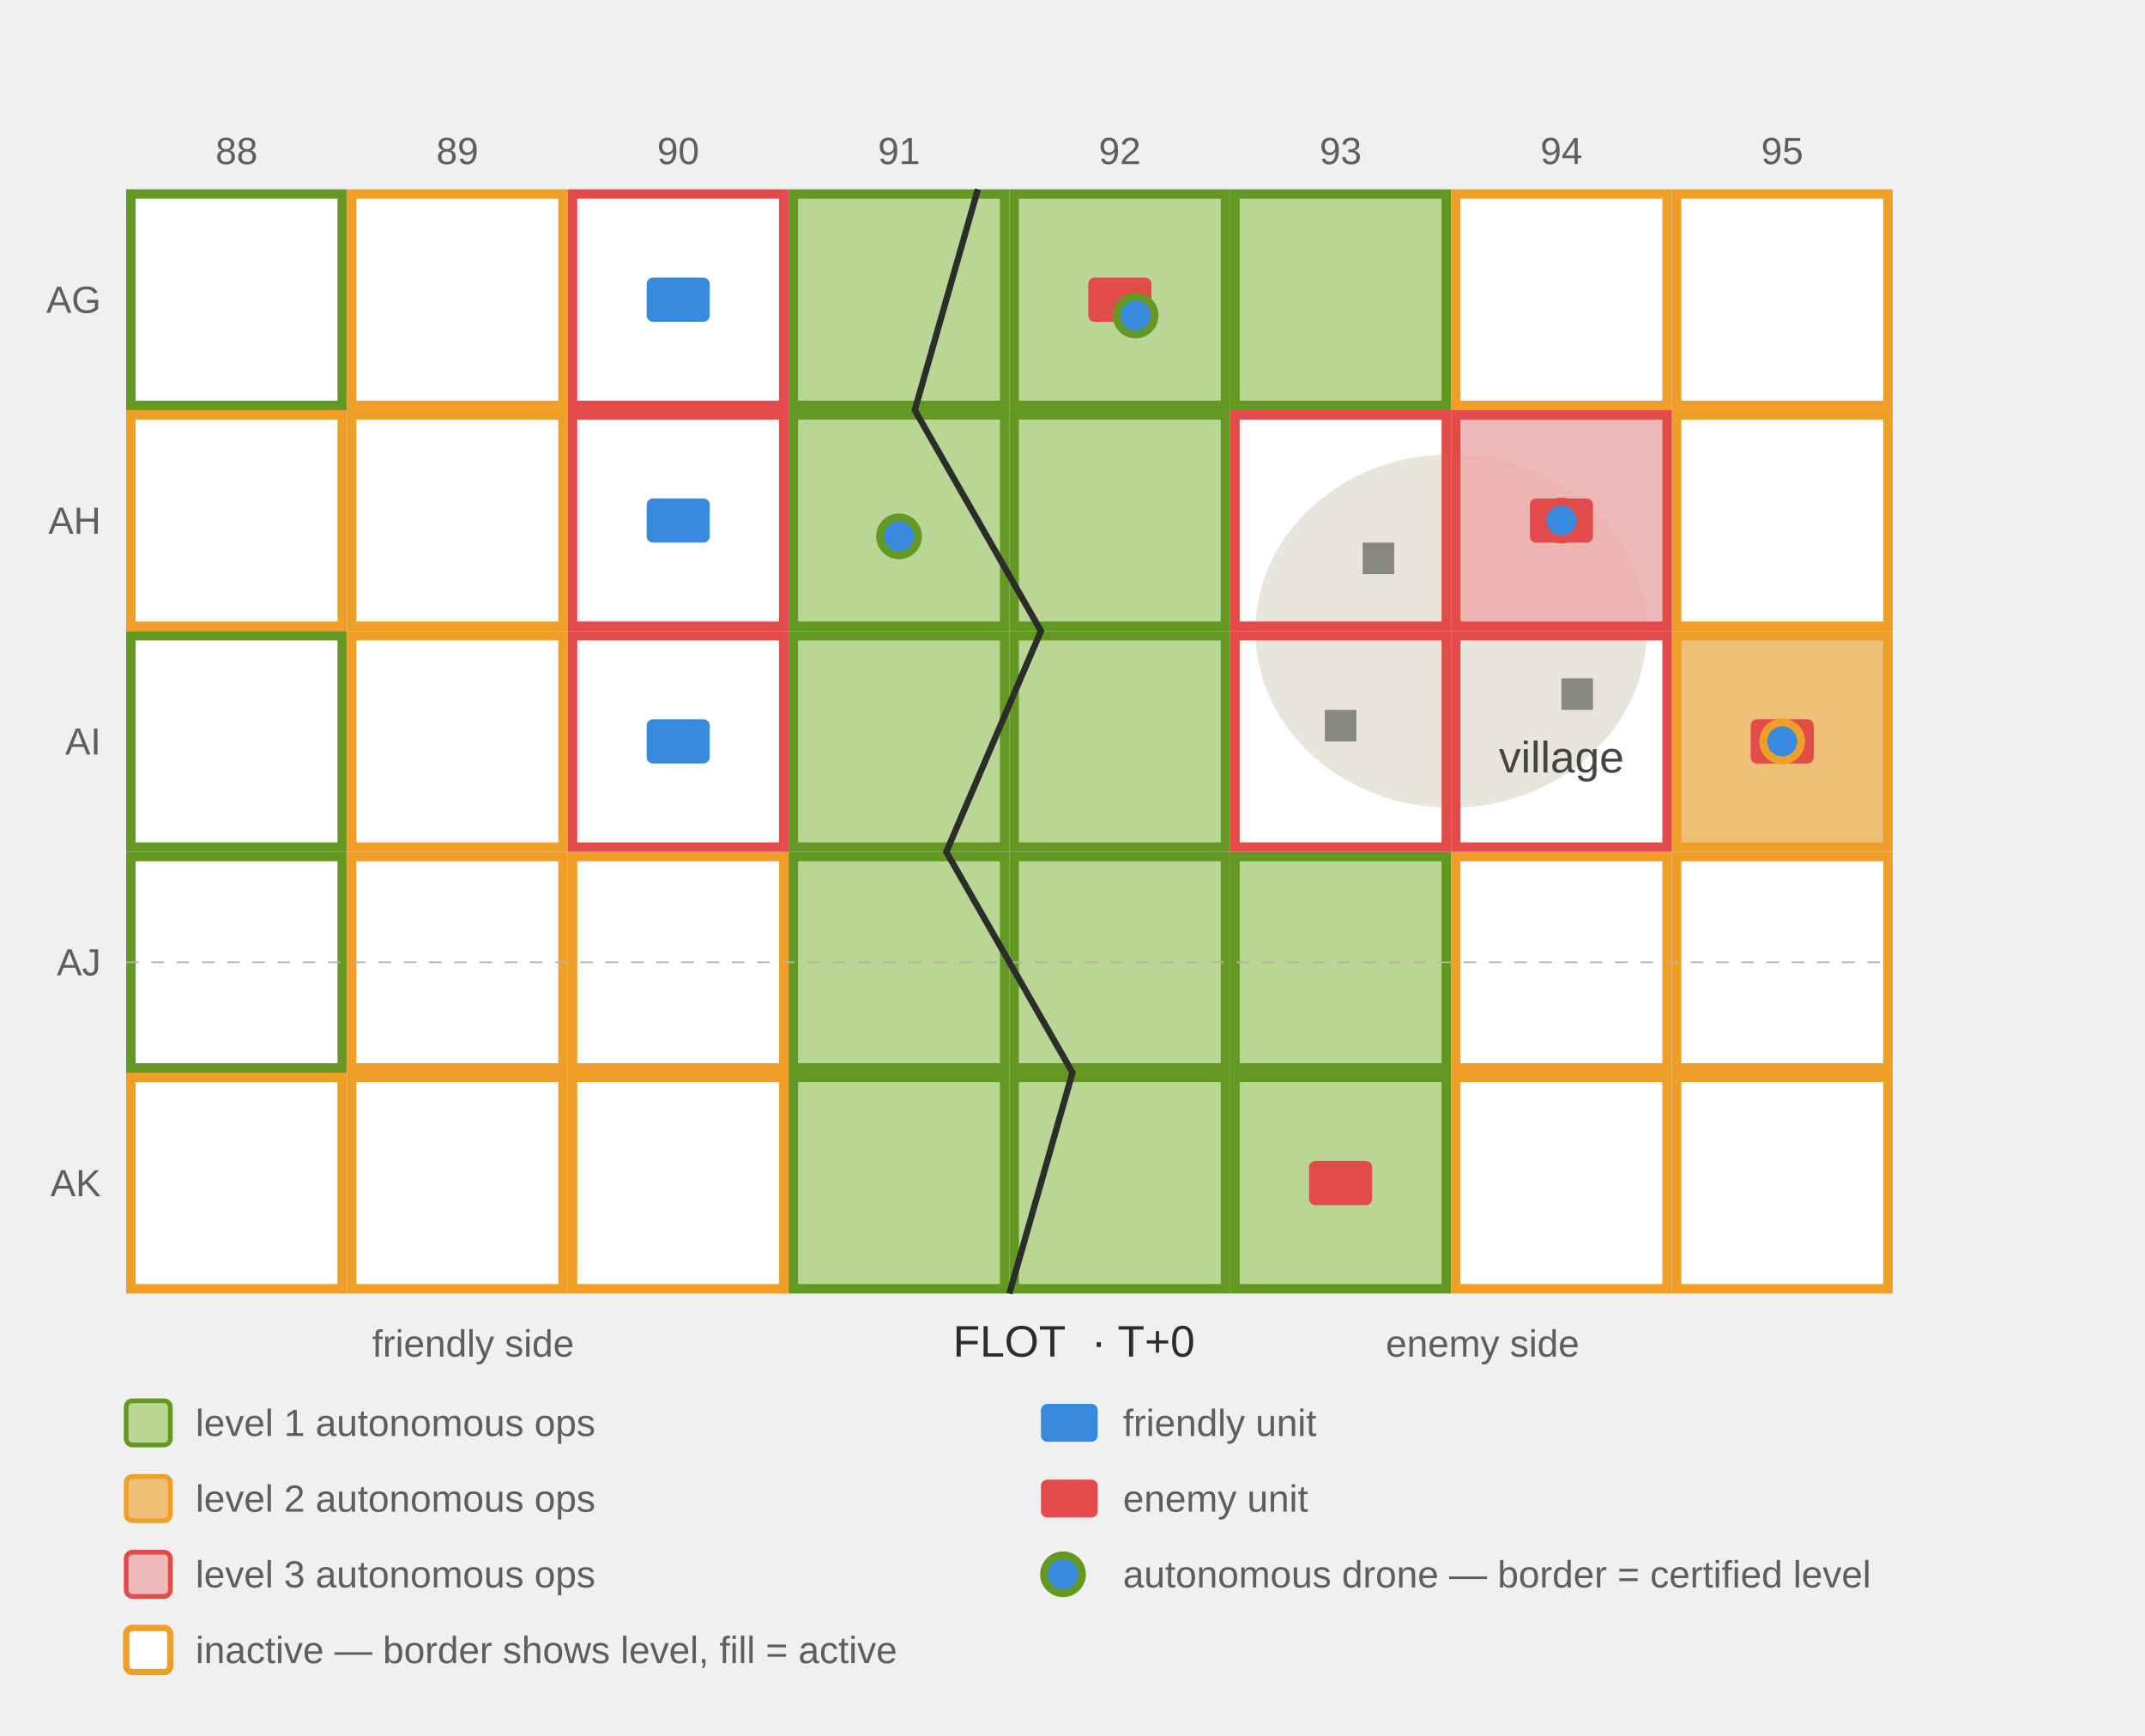
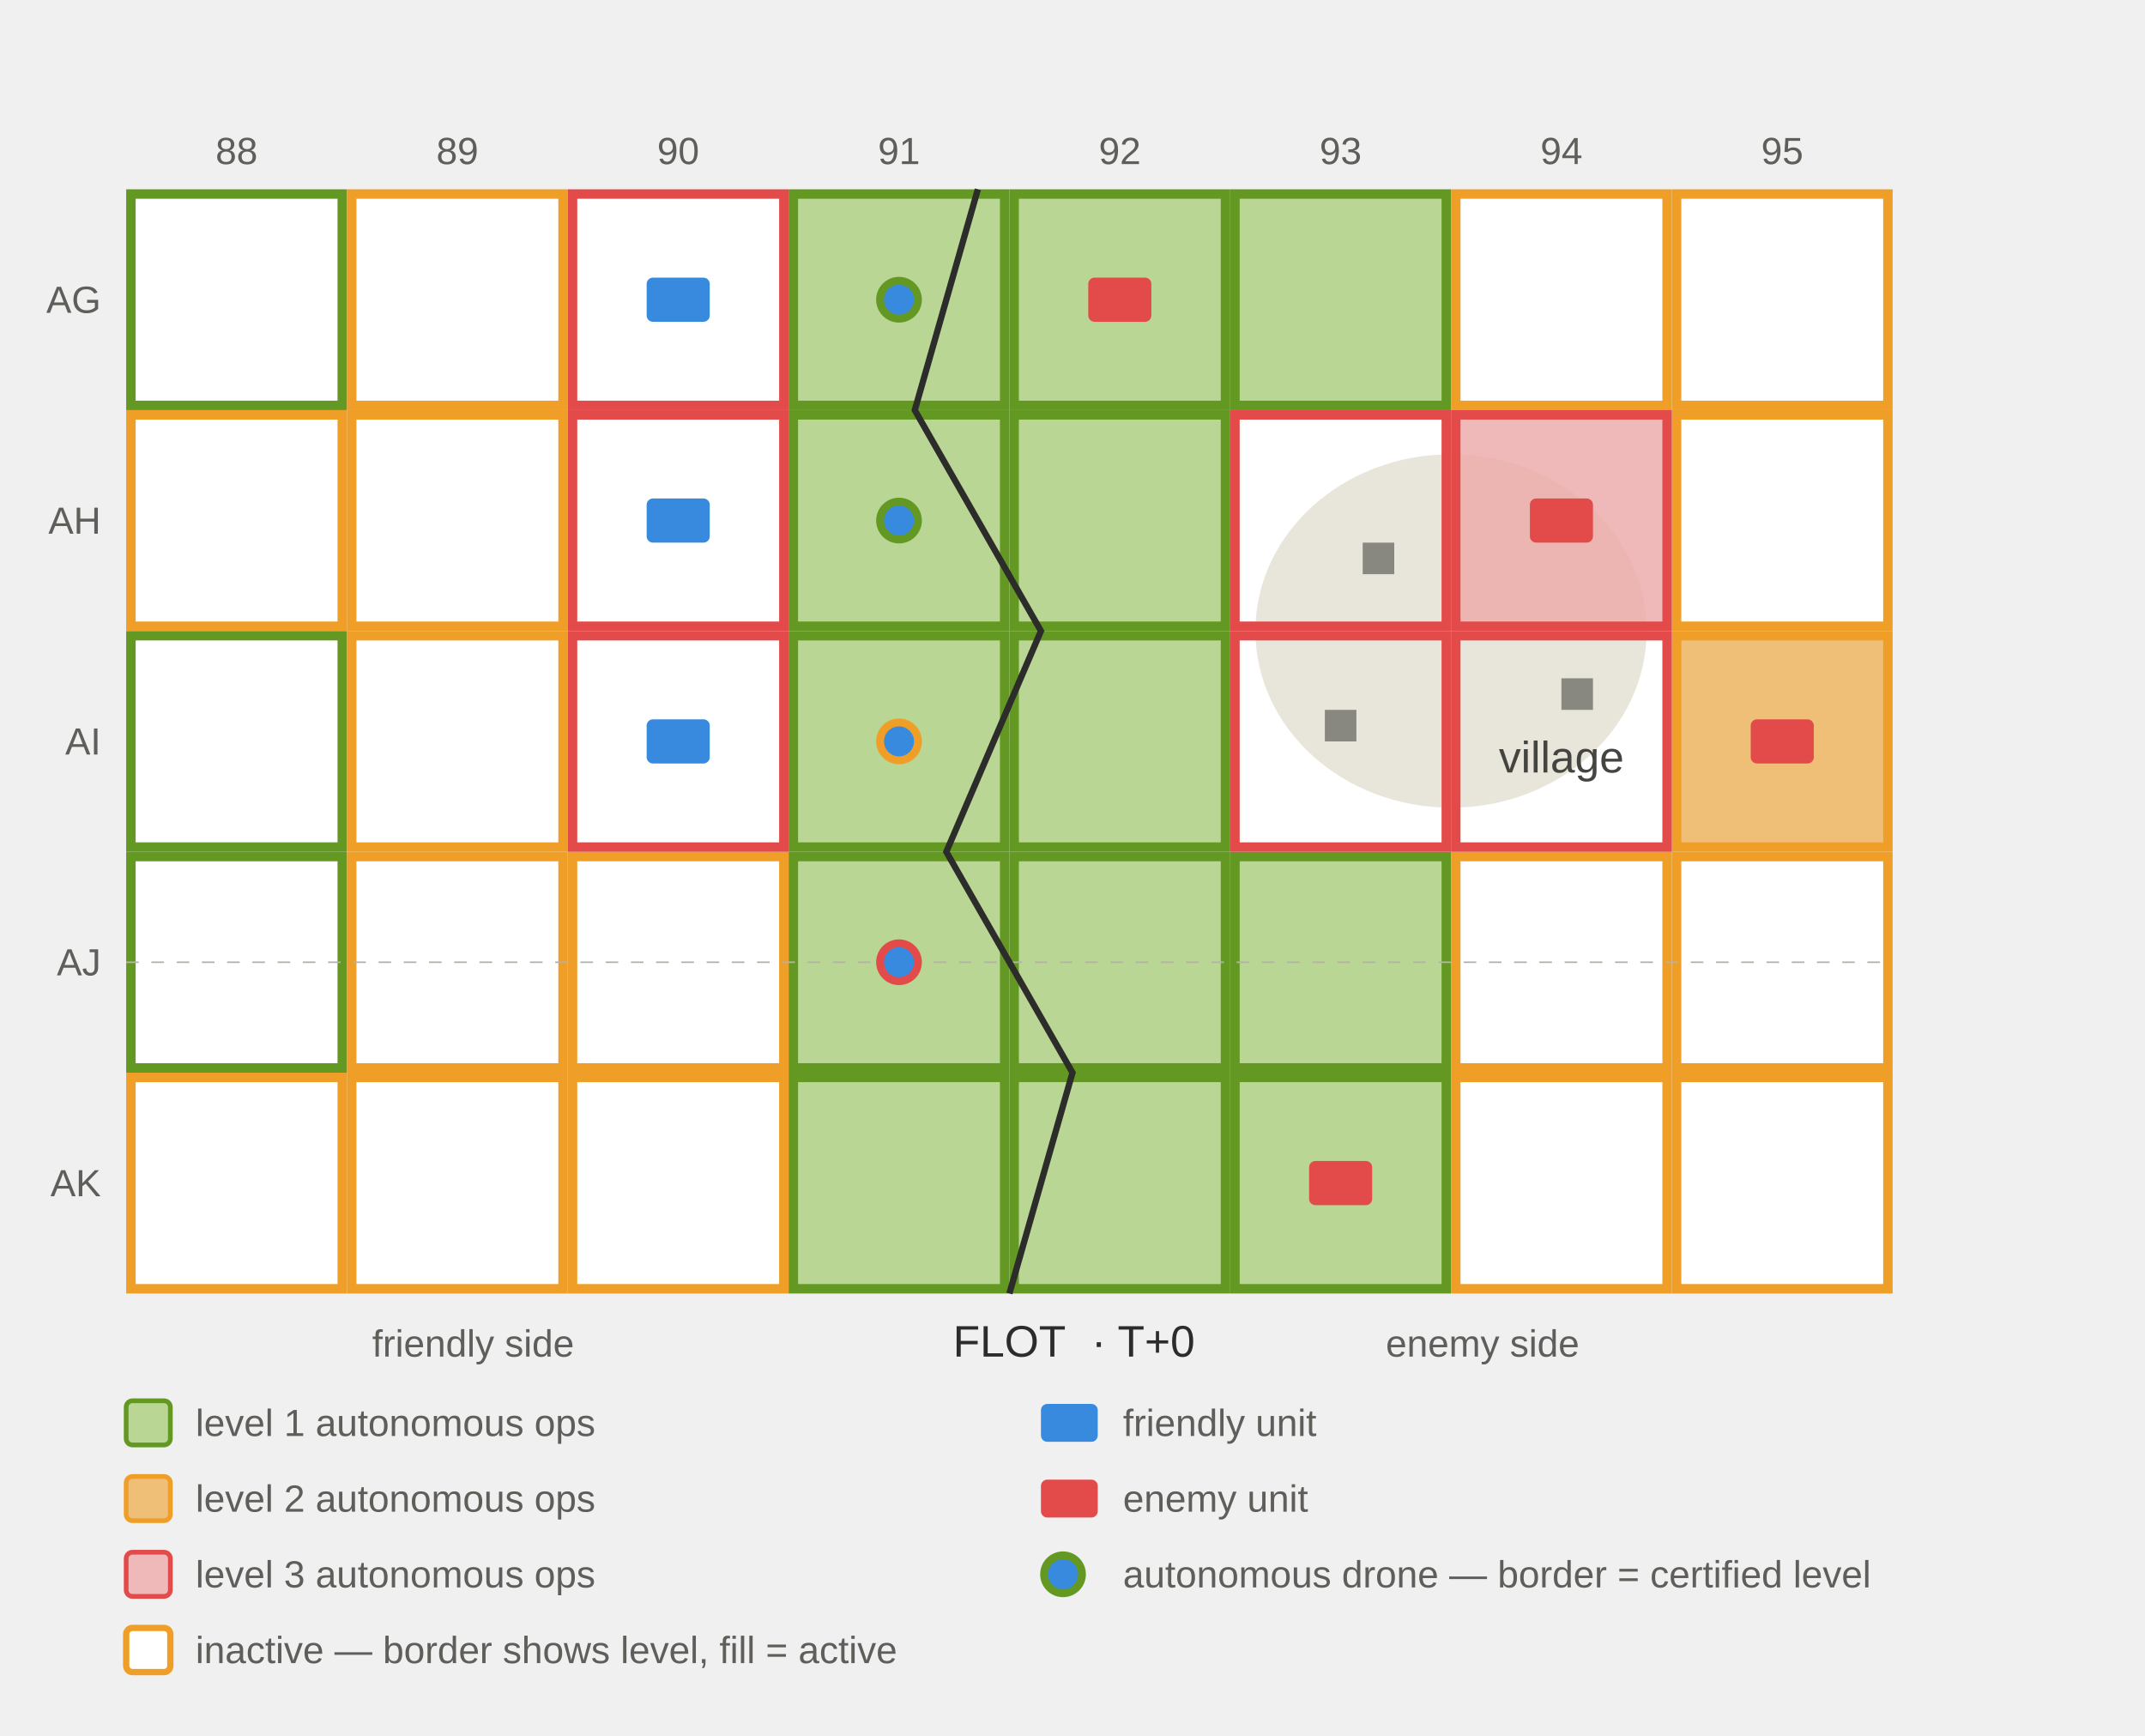
<svg xmlns="http://www.w3.org/2000/svg" width="680" viewBox="0 0 680 550" role="img">
  <style>
.th{font:500 14px "Segoe UI",Arial,sans-serif;fill:#2C2C2A}
.ts{font:400 12px "Segoe UI",Arial,sans-serif;fill:#5F5E5A}
.thv{font:500 14px "Segoe UI",Arial,sans-serif;fill:#444441}
.leader{stroke:#B4B2A9;stroke-width:0.5;stroke-dasharray:4 4}
</style>
  <text class="ts" x="75" y="52" text-anchor="middle">88</text>
  <text class="ts" x="145" y="52" text-anchor="middle">89</text>
  <text class="ts" x="215" y="52" text-anchor="middle">90</text>
  <text class="ts" x="285" y="52" text-anchor="middle">91</text>
  <text class="ts" x="355" y="52" text-anchor="middle">92</text>
  <text class="ts" x="425" y="52" text-anchor="middle">93</text>
  <text class="ts" x="495" y="52" text-anchor="middle">94</text>
  <text class="ts" x="565" y="52" text-anchor="middle">95</text>
  <text class="ts" x="32" y="95" text-anchor="end" dominant-baseline="central">AG</text>
  <text class="ts" x="32" y="165" text-anchor="end" dominant-baseline="central">AH</text>
  <text class="ts" x="32" y="235" text-anchor="end" dominant-baseline="central">AI</text>
  <text class="ts" x="32" y="305" text-anchor="end" dominant-baseline="central">AJ</text>
  <text class="ts" x="32" y="375" text-anchor="end" dominant-baseline="central">AK</text>
  <g fill="#FFFFFF" stroke-width="0">
    <rect x="41.5" y="61.5" width="67" height="67" />
    <rect x="41.5" y="201.5" width="67" height="67" />
    <rect x="41.5" y="271.5" width="67" height="67" />
    <rect x="111.5" y="61.5" width="67" height="67" />
    <rect x="41.5" y="131.5" width="67" height="67" />
    <rect x="111.5" y="131.5" width="67" height="67" />
    <rect x="111.5" y="201.5" width="67" height="67" />
    <rect x="111.5" y="271.5" width="67" height="67" />
    <rect x="181.5" y="271.5" width="67" height="67" />
    <rect x="41.5" y="341.5" width="67" height="67" />
    <rect x="111.5" y="341.5" width="67" height="67" />
    <rect x="181.5" y="341.5" width="67" height="67" />
    <rect x="181.5" y="61.5" width="67" height="67" />
    <rect x="181.5" y="131.5" width="67" height="67" />
    <rect x="181.5" y="201.5" width="67" height="67" />
    <rect x="461.5" y="61.5" width="67" height="67" />
    <rect x="461.5" y="201.5" width="67" height="67" />
    <rect x="461.5" y="271.5" width="67" height="67" />
    <rect x="461.5" y="341.5" width="67" height="67" />
    <rect x="531.5" y="61.5" width="67" height="67" />
    <rect x="531.5" y="271.5" width="67" height="67" />
    <rect x="531.5" y="341.5" width="67" height="67" />
  </g>
  <g fill="#97C459" fill-opacity="0.6">
    <rect x="321.5" y="61.5" width="67" height="67" />
    <rect x="321.5" y="131.5" width="67" height="67" />
    <rect x="321.5" y="201.5" width="67" height="67" />
    <rect x="321.5" y="271.5" width="67" height="67" />
    <rect x="321.5" y="341.5" width="67" height="67" />
    <rect x="391.5" y="61.5" width="67" height="67" />
    <rect x="391.5" y="271.5" width="67" height="67" />
    <rect x="391.5" y="341.5" width="67" height="67" />
    <rect x="251.5" y="271.5" width="67" height="67" />
    <rect x="251.5" y="341.5" width="67" height="67" />
  </g>
  <g>
    <animate attributeName="opacity" values="1;1;0;0;1" keyTimes="0;0.42;0.5;0.92;1" dur="8s" repeatCount="indefinite" />
    <g fill="#97C459" fill-opacity="0.6">
      <rect x="251.5" y="61.5" width="67" height="67" />
      <rect x="251.5" y="131.5" width="67" height="67" />
      <rect x="251.5" y="201.5" width="67" height="67" />
    </g>
    <g fill="#EF9F27" fill-opacity="0.6">
      <rect x="531.5" y="201.5" width="67" height="67" />
    </g>
    <g fill="#FFFFFF">
      <rect x="531.5" y="131.5" width="67" height="67" />
      <rect x="391.5" y="131.5" width="67" height="67" />
      <rect x="391.5" y="201.5" width="67" height="67" />
    </g>
  </g>
  <g opacity="0">
    <animate attributeName="opacity" values="0;0;1;1;0" keyTimes="0;0.42;0.5;0.92;1" dur="8s" repeatCount="indefinite" />
    <g fill="#EF9F27" fill-opacity="0.6">
      <rect x="531.5" y="131.5" width="67" height="67" />
    </g>
    <g fill="#FFFFFF">
      <rect x="251.5" y="61.5" width="67" height="67" />
      <rect x="251.5" y="131.5" width="67" height="67" />
      <rect x="251.5" y="201.5" width="67" height="67" />
      <rect x="531.5" y="201.5" width="67" height="67" />
      <rect x="461.5" y="131.5" width="67" height="67" />
    </g>
  </g>
  <ellipse cx="460" cy="200" rx="62" ry="56" fill="#E8E5DB" />
  <rect x="432" y="172" width="10" height="10" fill="#888780" />
  <rect x="495" y="215" width="10" height="10" fill="#888780" />
  <rect x="420" y="225" width="10" height="10" fill="#888780" />
  <text class="thv" x="495" y="240" text-anchor="middle" dominant-baseline="central">village</text>
  <g fill="#F09595" fill-opacity="0.6">
    <rect x="461.5" y="131.5" width="67" height="67">
      <animate attributeName="fill-opacity" values="0.6;0.6;0;0;0.6" keyTimes="0;0.42;0.5;0.92;1" dur="8s" repeatCount="indefinite" />
    </rect>
    <rect x="391.5" y="131.5" width="67" height="67" fill-opacity="0">
      <animate attributeName="fill-opacity" values="0;0;0.6;0.6;0" keyTimes="0;0.42;0.5;0.92;1" dur="8s" repeatCount="indefinite" />
    </rect>
    <rect x="391.5" y="201.5" width="67" height="67" fill-opacity="0">
      <animate attributeName="fill-opacity" values="0;0;0.6;0.6;0" keyTimes="0;0.42;0.5;0.92;1" dur="8s" repeatCount="indefinite" />
    </rect>
  </g>
  <g fill="none" stroke="#639922" stroke-width="3">
    <rect x="321.5" y="61.5" width="67" height="67" />
    <rect x="321.5" y="131.5" width="67" height="67" />
    <rect x="321.5" y="201.5" width="67" height="67" />
    <rect x="321.5" y="271.5" width="67" height="67" />
    <rect x="321.5" y="341.5" width="67" height="67" />
    <rect x="391.5" y="61.5" width="67" height="67" />
    <rect x="391.5" y="271.5" width="67" height="67" />
    <rect x="391.5" y="341.5" width="67" height="67" />
    <rect x="251.5" y="271.5" width="67" height="67" />
    <rect x="251.5" y="341.5" width="67" height="67" />
    <rect x="251.5" y="201.5" width="67" height="67" />
    <rect x="41.5" y="61.5" width="67" height="67" />
    <rect x="41.5" y="201.5" width="67" height="67" />
    <rect x="41.5" y="271.5" width="67" height="67" />
  </g>
  <g fill="none" stroke="#EF9F27" stroke-width="3">
    <rect x="111.5" y="61.5" width="67" height="67" />
    <rect x="41.5" y="131.5" width="67" height="67" />
    <rect x="111.5" y="131.5" width="67" height="67" />
    <rect x="111.5" y="201.5" width="67" height="67" />
    <rect x="111.5" y="271.5" width="67" height="67" />
    <rect x="181.5" y="271.5" width="67" height="67" />
    <rect x="41.5" y="341.5" width="67" height="67" />
    <rect x="111.5" y="341.5" width="67" height="67" />
    <rect x="181.5" y="341.5" width="67" height="67" />
    <rect x="461.5" y="61.5" width="67" height="67" />
    <rect x="461.5" y="271.5" width="67" height="67" />
    <rect x="461.5" y="341.5" width="67" height="67" />
    <rect x="531.5" y="61.5" width="67" height="67" />
    <rect x="531.5" y="131.5" width="67" height="67" />
    <rect x="531.5" y="271.5" width="67" height="67" />
    <rect x="531.5" y="341.5" width="67" height="67" />
    <rect x="531.5" y="201.5" width="67" height="67" />
  </g>
  <g fill="none" stroke="#E24B4A" stroke-width="3">
    <rect x="181.5" y="201.5" width="67" height="67" />
    <rect x="461.5" y="131.5" width="67" height="67" />
    <rect x="461.5" y="201.5" width="67" height="67" />
    <rect x="391.5" y="131.5" width="67" height="67" />
    <rect x="391.5" y="201.5" width="67" height="67" />
  </g>
  <g fill="none" stroke-width="3">
    <animate attributeName="opacity" values="1;1;0;0;1" keyTimes="0;0.42;0.5;0.92;1" dur="8s" repeatCount="indefinite" />
    <g stroke="#639922">
      <rect x="251.5" y="61.5" width="67" height="67" />
      <rect x="251.5" y="131.5" width="67" height="67" />
    </g>
    <g stroke="#E24B4A">
      <rect x="181.5" y="61.5" width="67" height="67" />
      <rect x="181.5" y="131.5" width="67" height="67" />
    </g>
  </g>
  <g fill="none" stroke-width="3" opacity="0">
    <animate attributeName="opacity" values="0;0;1;1;0" keyTimes="0;0.42;0.5;0.92;1" dur="8s" repeatCount="indefinite" />
    <g stroke="#EF9F27">
      <rect x="181.5" y="61.5" width="67" height="67" />
      <rect x="181.5" y="131.5" width="67" height="67" />
    </g>
    <g stroke="#E24B4A">
      <rect x="251.5" y="61.5" width="67" height="67" />
      <rect x="251.5" y="131.5" width="67" height="67" />
    </g>
  </g>
  <line class="leader" x1="40" y1="305" x2="600" y2="305" />
  <rect x="205" y="88" width="20" height="14" rx="2" fill="#378ADD">
    <animate attributeName="x" values="205;205;275;275;205" keyTimes="0;0.42;0.5;0.92;1" dur="8s" repeatCount="indefinite" />
  </rect>
  <rect x="205" y="158" width="20" height="14" rx="2" fill="#378ADD">
    <animate attributeName="x" values="205;205;275;275;205" keyTimes="0;0.42;0.5;0.92;1" dur="8s" repeatCount="indefinite" />
  </rect>
  <rect x="205" y="228" width="20" height="14" rx="2" fill="#378ADD" />
  <rect x="345" y="88" width="20" height="14" rx="2" fill="#E24B4A">
    <animate attributeName="x" values="345;345;425;425;345" keyTimes="0;0.42;0.5;0.92;1" dur="8s" repeatCount="indefinite" />
  </rect>
  <rect x="485" y="158" width="20" height="14" rx="2" fill="#E24B4A">
    <animate attributeName="x" values="485;485;497;497;485" keyTimes="0;0.42;0.5;0.92;1" dur="8s" repeatCount="indefinite" />
    <animate attributeName="y" values="158;158;170;170;158" keyTimes="0;0.42;0.5;0.92;1" dur="8s" repeatCount="indefinite" />
  </rect>
  <rect x="415" y="368" width="20" height="14" rx="2" fill="#E24B4A">
    <animate attributeName="x" values="415;415;430;430;415" keyTimes="0;0.42;0.5;0.92;1" dur="8s" repeatCount="indefinite" />
    <animate attributeName="y" values="368;368;378;378;368" keyTimes="0;0.42;0.5;0.92;1" dur="8s" repeatCount="indefinite" />
  </rect>
  <rect x="555" y="228" width="20" height="14" rx="2" fill="#E24B4A">
    <animate attributeName="y" values="228;228;160;160;228" keyTimes="0;0.42;0.5;0.92;1" dur="8s" repeatCount="indefinite" />
  </rect>
-   <circle cx="360" cy="100" r="6" fill="#378ADD" stroke="#639922" stroke-width="2.5">
-     <animate attributeName="cx" values="360;360;415;415;360" keyTimes="0;0.42;0.5;0.92;1" dur="8s" repeatCount="indefinite" />
-     <animate attributeName="cy" values="100;100;108;108;100" keyTimes="0;0.42;0.5;0.92;1" dur="8s" repeatCount="indefinite" />
-   </circle>
-   <circle cx="285" cy="170" r="6" fill="#378ADD" stroke="#639922" stroke-width="2.5">
-     <animate attributeName="cx" values="285;285;360;360;285" keyTimes="0;0.42;0.5;0.92;1" dur="8s" repeatCount="indefinite" />
-     <animate attributeName="cy" values="170;170;180;180;170" keyTimes="0;0.42;0.5;0.92;1" dur="8s" repeatCount="indefinite" />
-   </circle>
-   <circle cx="565" cy="235" r="6" fill="#378ADD" stroke="#EF9F27" stroke-width="2.5">
+   <circle cx="285" cy="95" r="6" fill="#378ADD" stroke="#639922" stroke-width="2.5">
+     <animate attributeName="cx" values="285;285;425;425;285" keyTimes="0;0.42;0.5;0.92;1" dur="8s" repeatCount="indefinite" />
+   </circle>
+   <circle cx="285" cy="165" r="6" fill="#378ADD" stroke="#639922" stroke-width="2.5">
+     <animate attributeName="cx" values="285;285;355;355;285" keyTimes="0;0.42;0.5;0.92;1" dur="8s" repeatCount="indefinite" />
+   </circle>
+   <circle cx="285" cy="235" r="6" fill="#378ADD" stroke="#EF9F27" stroke-width="2.5">
+     <animate attributeName="cx" values="285;285;565;565;285" keyTimes="0;0.42;0.5;0.92;1" dur="8s" repeatCount="indefinite" />
    <animate attributeName="cy" values="235;235;165;165;235" keyTimes="0;0.42;0.5;0.92;1" dur="8s" repeatCount="indefinite" />
  </circle>
-   <circle cx="495" cy="165" r="6" fill="#378ADD" stroke="#E24B4A" stroke-width="2.5">
-     <animate attributeName="cx" values="495;495;425;425;495" keyTimes="0;0.42;0.5;0.92;1" dur="8s" repeatCount="indefinite" />
+   <circle cx="285" cy="305" r="6" fill="#378ADD" stroke="#E24B4A" stroke-width="2.5">
+     <animate attributeName="cx" values="285;285;425;425;285" keyTimes="0;0.42;0.5;0.92;1" dur="8s" repeatCount="indefinite" />
+     <animate attributeName="cy" values="305;305;165;165;305" keyTimes="0;0.42;0.5;0.92;1" dur="8s" repeatCount="indefinite" />
  </circle>
  <path d="M 310 60 L 290 130 L 330 200 L 300 270 L 340 340 L 320 410" fill="none" stroke="#2C2C2A" stroke-width="2">
    <animate attributeName="d" values="M 310 60 L 290 130 L 330 200 L 300 270 L 340 340 L 320 410;M 310 60 L 290 130 L 330 200 L 300 270 L 340 340 L 320 410;M 380 60 L 410 130 L 430 200 L 380 270 L 340 340 L 320 410;M 380 60 L 410 130 L 430 200 L 380 270 L 340 340 L 320 410;M 310 60 L 290 130 L 330 200 L 300 270 L 340 340 L 320 410" keyTimes="0;0.42;0.5;0.92;1" dur="8s" repeatCount="indefinite" />
  </path>
  <text class="th" x="320" y="430" text-anchor="middle">FLOT</text>
  <text class="th" x="346" y="430">· T+0<animate attributeName="opacity" values="1;1;0;0;1" keyTimes="0;0.42;0.5;0.92;1" dur="8s" repeatCount="indefinite" />
  </text>
  <text class="th" x="346" y="430" opacity="0">· T+24h<animate attributeName="opacity" values="0;0;1;1;0" keyTimes="0;0.42;0.5;0.92;1" dur="8s" repeatCount="indefinite" />
  </text>
  <text class="ts" x="150" y="430" text-anchor="middle">friendly side</text>
  <text class="ts" x="470" y="430" text-anchor="middle">enemy side</text>
  <rect x="40" y="444" width="14" height="14" rx="2" fill="#97C459" fill-opacity="0.6" stroke="#639922" stroke-width="1.5" />
  <text class="ts" x="62" y="451" dominant-baseline="central">level 1 autonomous ops</text>
  <rect x="40" y="468" width="14" height="14" rx="2" fill="#EF9F27" fill-opacity="0.6" stroke="#EF9F27" stroke-width="1.5" />
  <text class="ts" x="62" y="475" dominant-baseline="central">level 2 autonomous ops</text>
  <rect x="40" y="492" width="14" height="14" rx="2" fill="#F09595" fill-opacity="0.6" stroke="#E24B4A" stroke-width="1.5" />
  <text class="ts" x="62" y="499" dominant-baseline="central">level 3 autonomous ops</text>
  <rect x="40" y="516" width="14" height="14" rx="2" fill="#FFFFFF" stroke="#EF9F27" stroke-width="2" />
  <text class="ts" x="62" y="523" dominant-baseline="central">inactive — border shows level, fill = active</text>
  <rect x="330" y="445" width="18" height="12" rx="2" fill="#378ADD" />
  <text class="ts" x="356" y="451" dominant-baseline="central">friendly unit</text>
  <rect x="330" y="469" width="18" height="12" rx="2" fill="#E24B4A" />
  <text class="ts" x="356" y="475" dominant-baseline="central">enemy unit</text>
  <circle cx="337" cy="499" r="6" fill="#378ADD" stroke="#639922" stroke-width="2.5" />
  <text class="ts" x="356" y="499" dominant-baseline="central">autonomous drone — border = certified level</text>
</svg>
